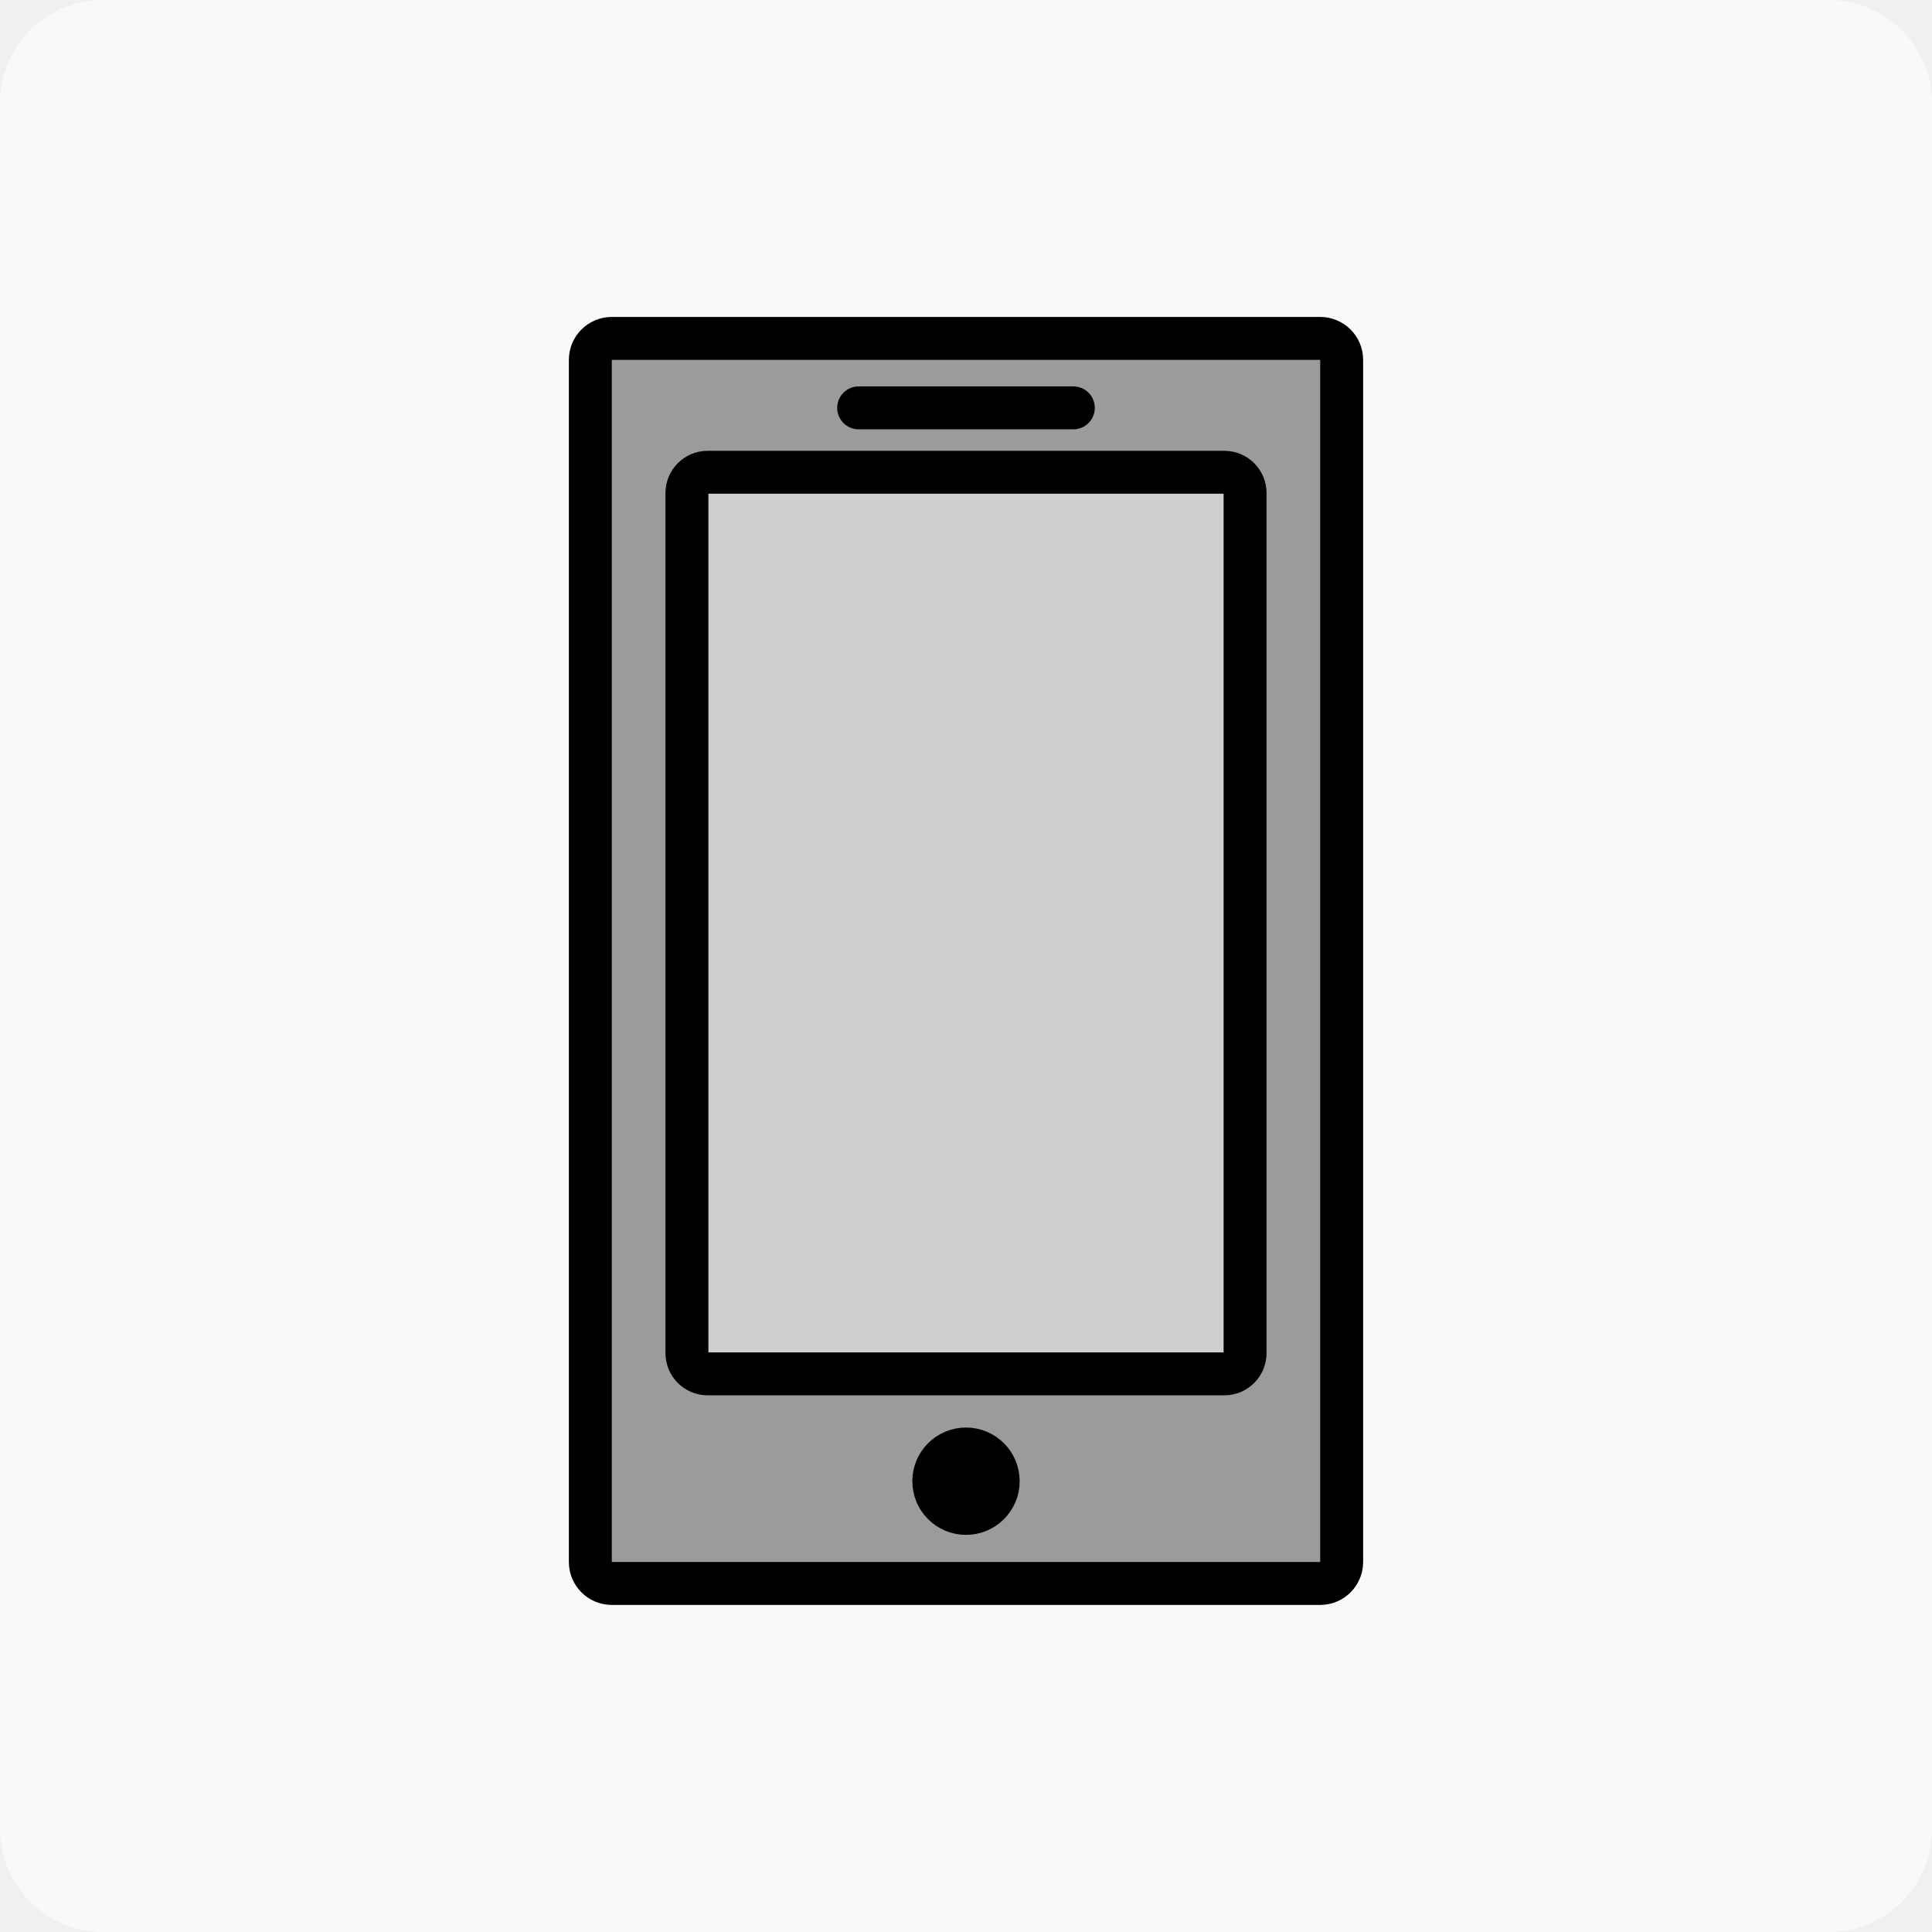
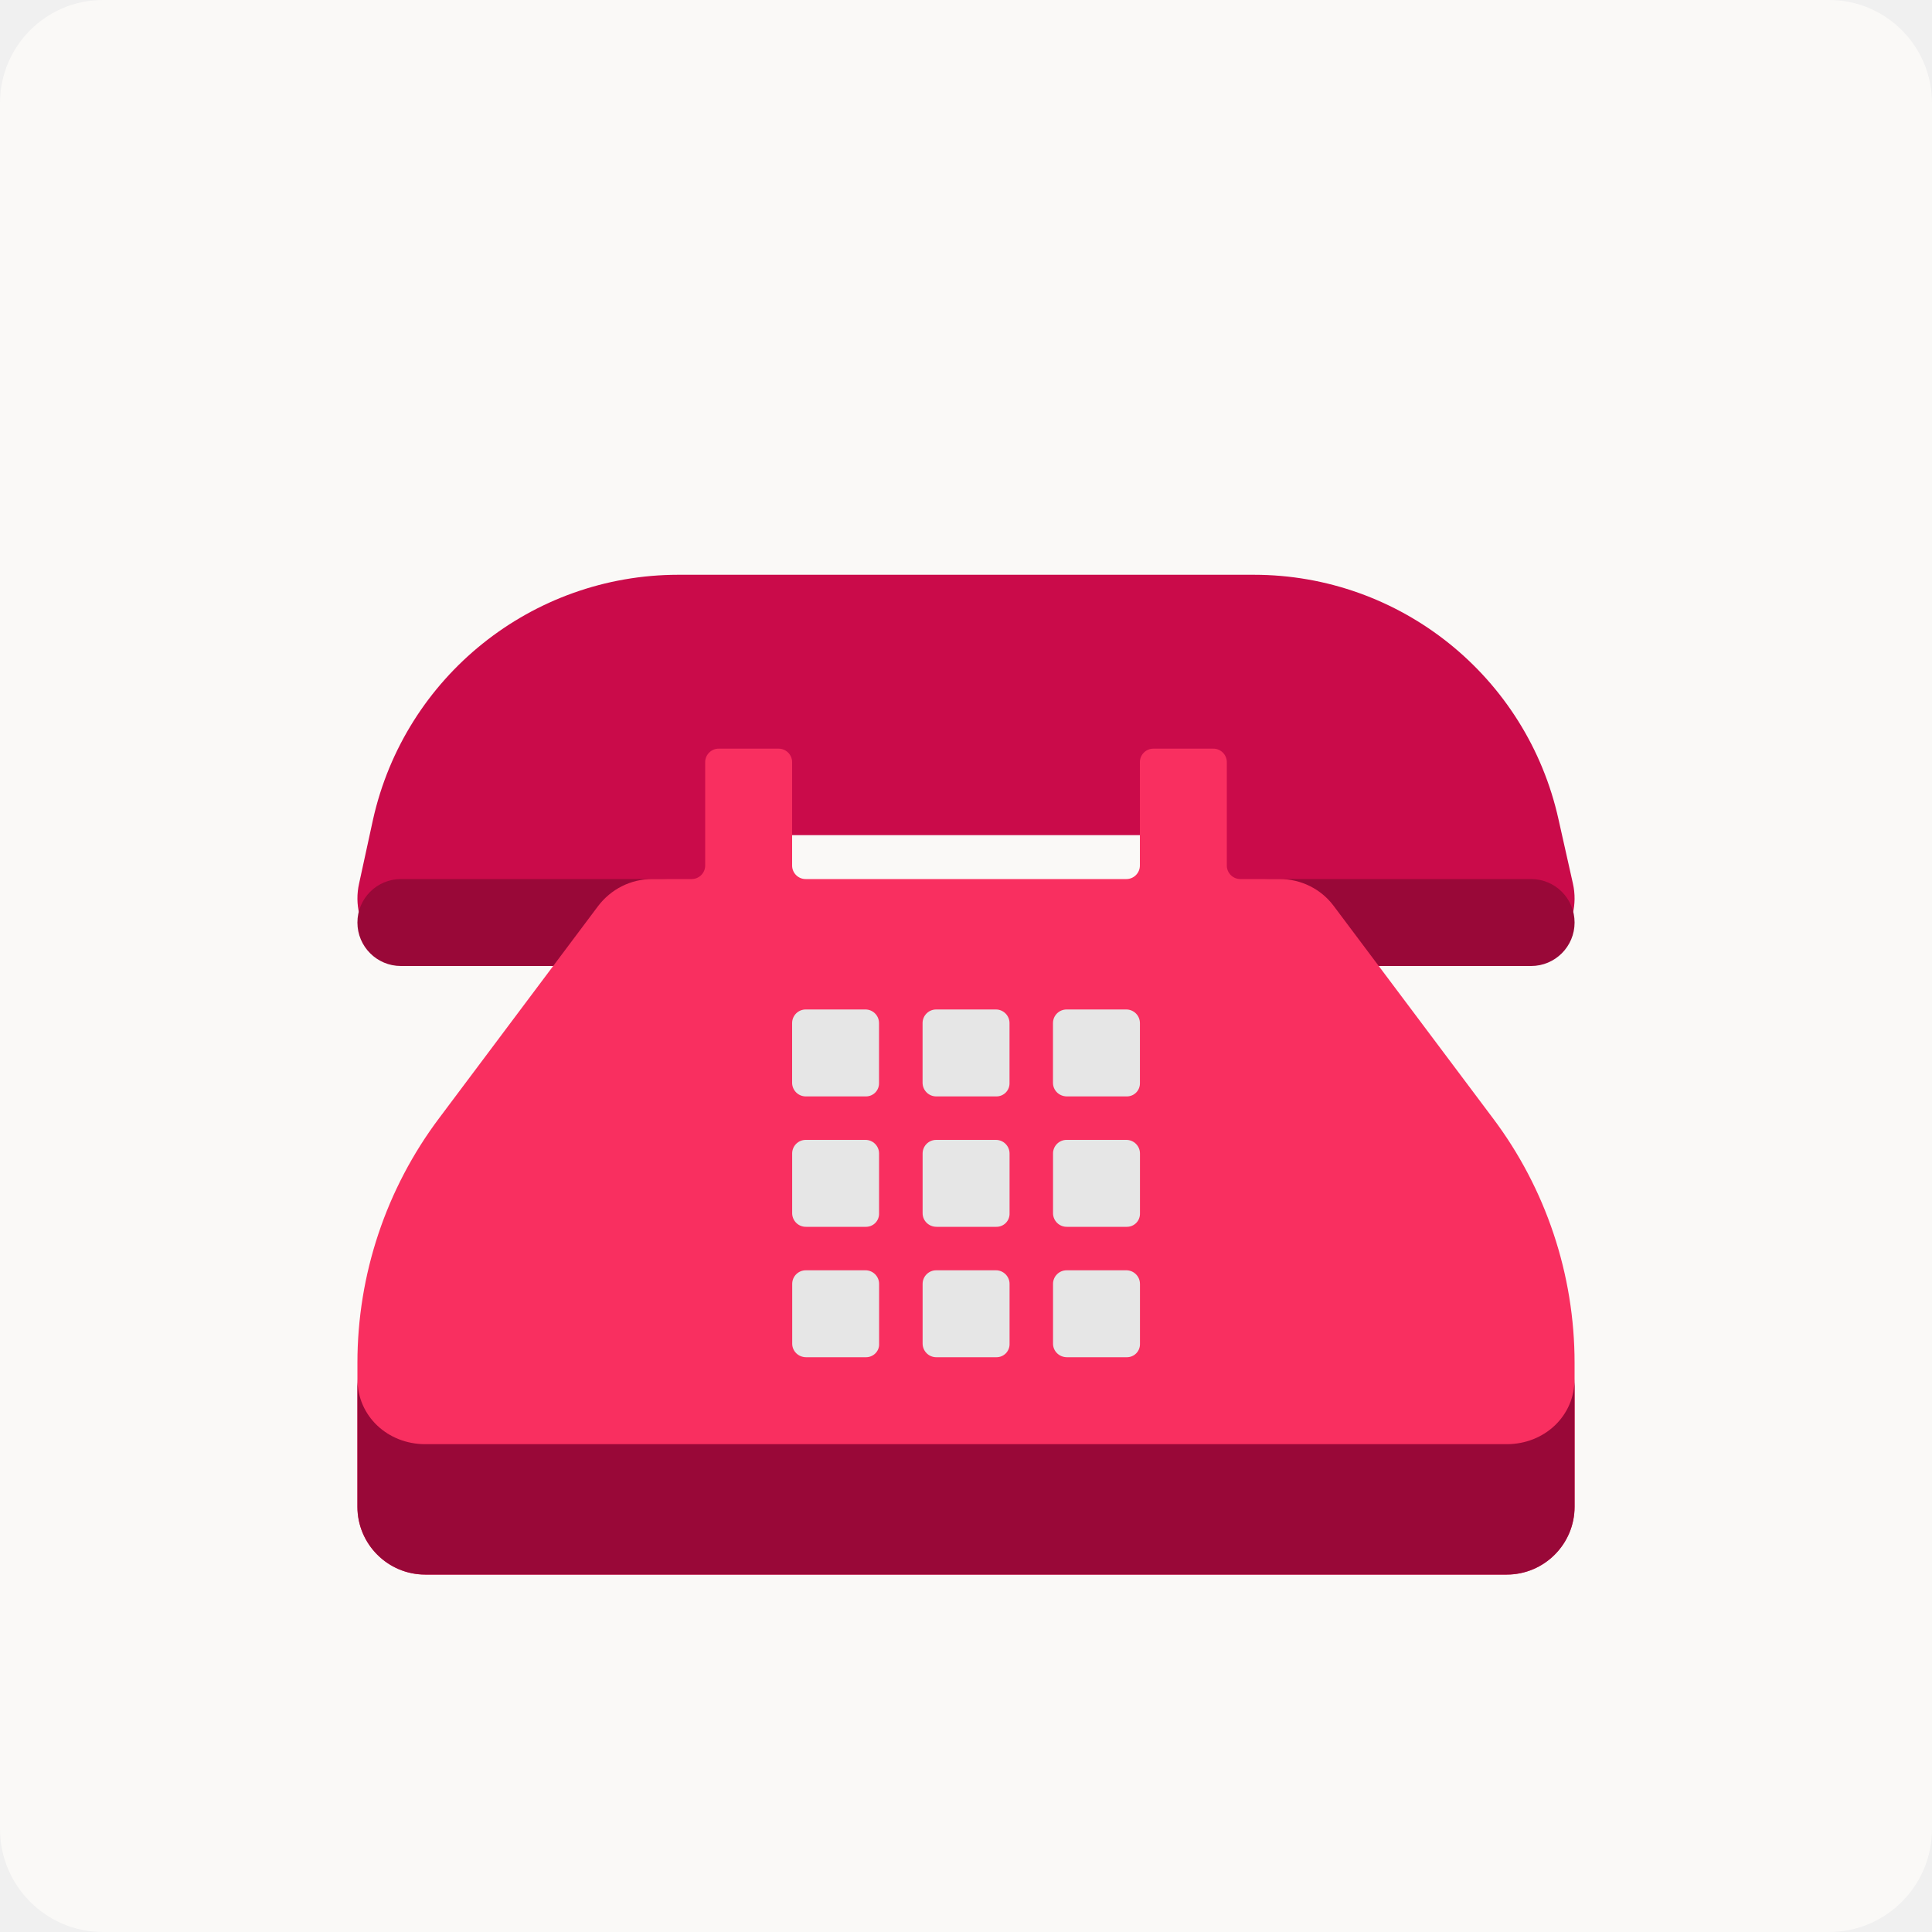
<svg xmlns="http://www.w3.org/2000/svg" width="300" height="300" viewBox="0 0 300 300" role="img">
  <rect width="300" height="300" fill="#FAF9F7" rx="16" />
-   <svg x="30" y="30" width="240" height="240" viewBox="0 0 72 72">
-     <g id="color">
-       <path fill="#9B9B9A" stroke="none" stroke-linecap="round" stroke-linejoin="round" stroke-miterlimit="10" stroke-width="2" d="M52.5,64.764h-33c-0.552,0-1-0.448-1-1v-56c0-0.552,0.448-1,1-1h33c0.552,0,1,0.448,1,1v56 C53.5,64.317,53.052,64.764,52.5,64.764z" />
-       <path fill="#D0CFCE" stroke="none" stroke-linecap="round" stroke-linejoin="round" stroke-miterlimit="10" stroke-width="2" d="M48.034,55H23.966C23.433,55,23,54.568,23,54.034V13.966C23,13.432,23.433,13,23.966,13h24.068 C48.568,13,49,13.432,49,13.966v40.068C49,54.568,48.568,55,48.034,55z" />
-       <polygon fill="#FFFFFF" stroke="none" stroke-linecap="round" stroke-linejoin="round" stroke-miterlimit="10" stroke-width="2" points="31,10 41,10 41,10 31,10" />
-     </g>
-     <g id="hair" />
-     <g id="skin" />
-     <g id="skin-shadow" />
-     <g id="line">
-       <path fill="none" stroke="#000000" stroke-linecap="round" stroke-linejoin="round" stroke-miterlimit="10" stroke-width="2" d="M52.5,64.764h-33c-0.552,0-1-0.448-1-1v-56c0-0.552,0.448-1,1-1h33c0.552,0,1,0.448,1,1v56 C53.5,64.317,53.052,64.764,52.5,64.764z" />
-       <path fill="none" stroke="#000000" stroke-linecap="round" stroke-linejoin="round" stroke-miterlimit="10" stroke-width="2" d="M48.034,55H23.966C23.433,55,23,54.568,23,54.034V13.966C23,13.432,23.433,13,23.966,13h24.068 C48.568,13,49,13.432,49,13.966v40.068C49,54.568,48.568,55,48.034,55z" />
-       <circle cx="36" cy="60" r="2" fill="#000000" stroke="#000000" stroke-miterlimit="10" />
-       <polygon fill="none" stroke="#000000" stroke-linecap="round" stroke-linejoin="round" stroke-miterlimit="10" stroke-width="2" points="31,10 41,10 41,10 31,10" />
+   <svg x="42" y="42" width="216" height="216" viewBox="0 0 32 32">
+     <g fill="none">
+       <path fill="#CA0B4A" d="m29.961 14.1l-.33-1.47A7.18 7.18 0 0 0 22.621 7H9.38a7.2 7.2 0 0 0-7.021 5.63l-.32 1.47c-.22.97.52 1.9 1.52 1.9h5.62c.76 0 1.37-.61 1.37-1.37v-.7c0-.52.42-.94.94-.94H20.5c.52 0 .94.42.94.94v.7c0 .76.61 1.37 1.37 1.37h5.621c1.01 0 1.75-.93 1.53-1.9" />
+       <path fill="#990838" d="M3 14a1 1 0 1 0 0 2h6a1 1 0 1 0 0-2zm20 0a1 1 0 1 0 0 2h6a1 1 0 1 0 0-2z" />
+       <path fill="#F92F60" d="m28.12 19.5l-3.66-4.88c-.29-.39-.75-.62-1.24-.62h-.91c-.17 0-.31-.14-.31-.31v-2.38c0-.17-.14-.31-.31-.31h-1.38c-.17 0-.31.14-.31.31v2.38c0 .17-.14.31-.31.31h-7.38c-.17 0-.31-.14-.31-.31v-2.38c0-.17-.14-.31-.31-.31h-1.38c-.17 0-.31.14-.31.31v2.38c0 .17-.14.31-.31.31h-.91c-.49 0-.95.23-1.25.63L3.88 19.5A9.37 9.37 0 0 0 2 25.13v3.31C2 29.3 2.7 30 3.56 30h24.88c.86 0 1.56-.7 1.56-1.56v-3.31c0-2.03-.66-4.01-1.88-5.63" />
+       <path fill="#990838" d="M28.44 27H3.56C2.7 27 2 26.36 2 25.5v2.94C2 29.3 2.7 30 3.56 30h24.88c.86 0 1.56-.7 1.56-1.56V25.5c0 .86-.7 1.5-1.56 1.5" />
+       <path fill="#E6E6E6" d="M13.698 19h-1.376a.315.315 0 0 1-.322-.312v-1.376c0-.171.14-.312.312-.312h1.376c.17 0 .311.14.311.312v1.376a.3.3 0 0 1-.3.312m3 0h-1.376a.315.315 0 0 1-.322-.312v-1.376c0-.171.14-.312.312-.312h1.376c.17 0 .312.14.312.312v1.376a.3.3 0 0 1-.302.312m1.624 0h1.376a.3.3 0 0 0 .302-.312v-1.376a.314.314 0 0 0-.312-.312h-1.376a.313.313 0 0 0-.312.312v1.376c0 .171.14.312.322.312m-4.624 3h-1.376a.315.315 0 0 1-.322-.312v-1.376c0-.171.14-.312.312-.312h1.376c.17 0 .311.14.311.312v1.376a.3.3 0 0 1-.3.312m1.624 0H16.7a.3.3 0 0 0 .302-.312v-1.376A.314.314 0 0 0 16.69 20h-1.376a.313.313 0 0 0-.312.312v1.376c0 .171.14.312.322.312m4.376 0h-1.376a.315.315 0 0 1-.322-.312v-1.376c0-.171.14-.312.311-.312h1.377c.17 0 .312.14.312.312v1.376A.3.3 0 0 1 19.7 22m-7.376 3H13.7c.17 0 .311-.14.301-.312v-1.376A.313.313 0 0 0 13.69 23h-1.376a.313.313 0 0 0-.312.312v1.376c0 .171.14.312.322.312m4.376 0h-1.376a.315.315 0 0 1-.322-.312v-1.376c0-.171.14-.312.312-.312h1.376c.17 0 .312.14.312.312v1.376A.3.3 0 0 1 16.7 25m1.624 0H19.7a.3.3 0 0 0 .302-.312v-1.376A.314.314 0 0 0 19.69 23h-1.376a.313.313 0 0 0-.312.312v1.376c0 .171.14.312.322.312" />
    </g>
  </svg>
</svg>
